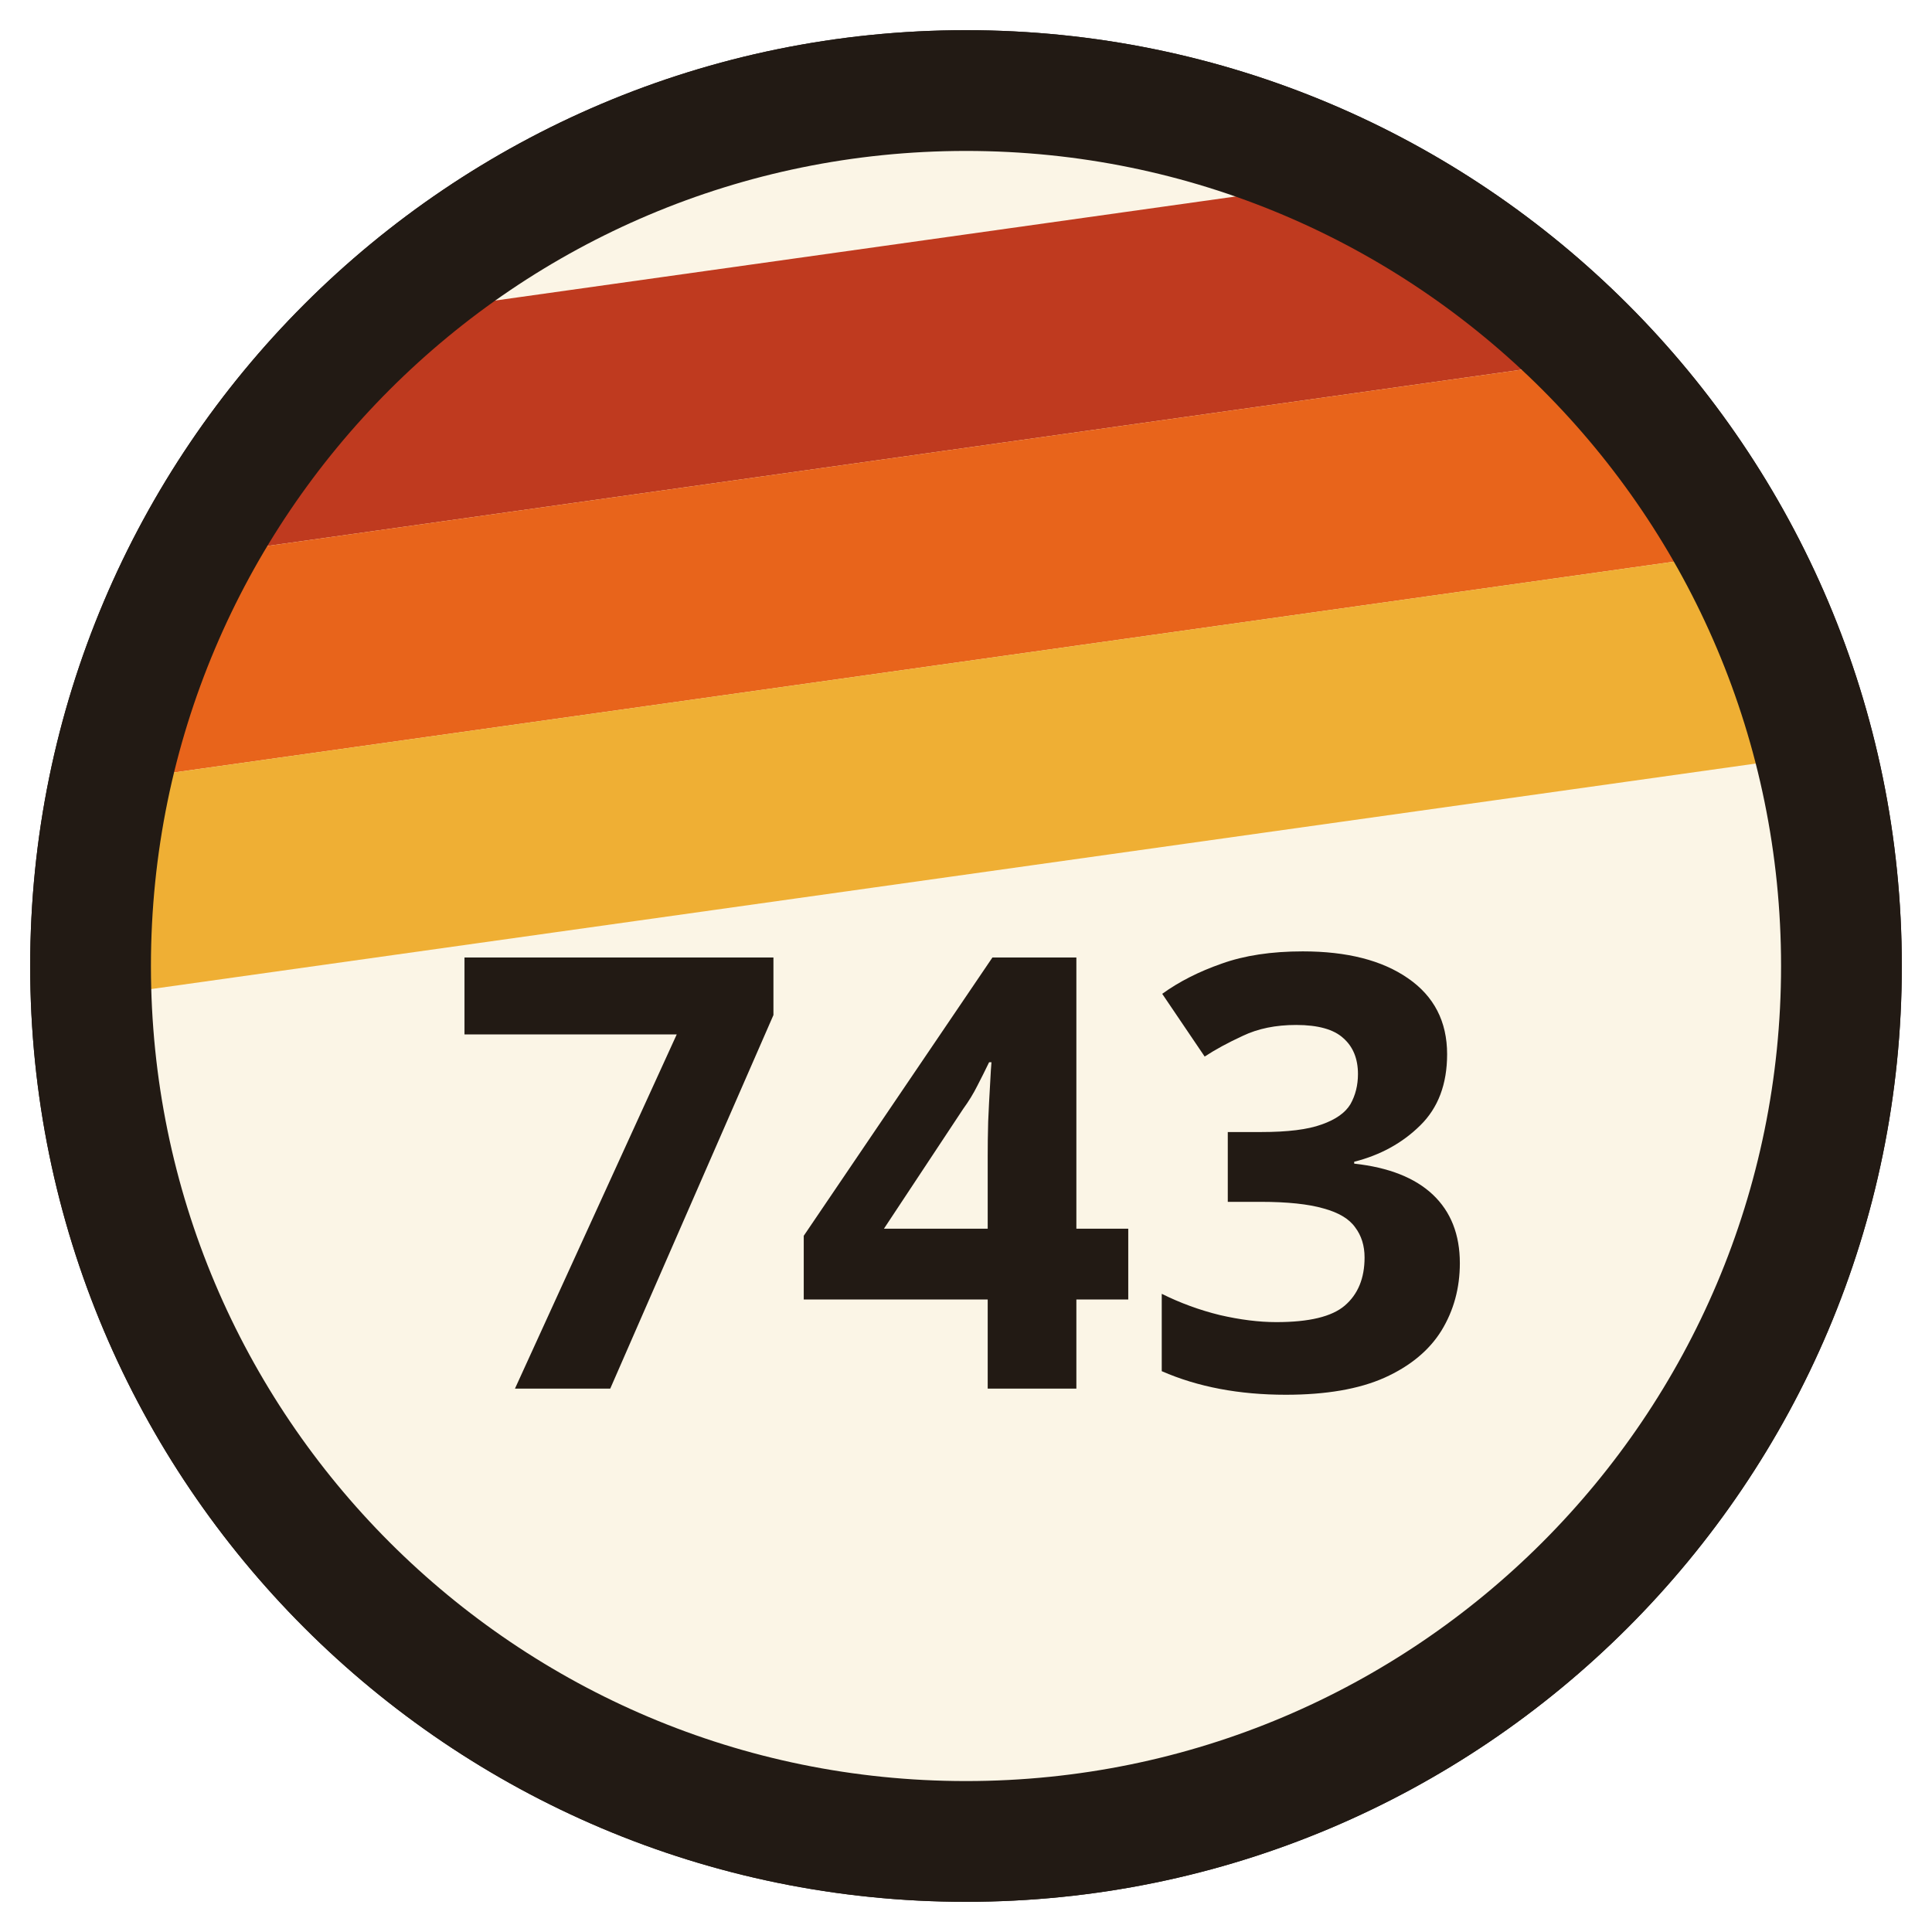
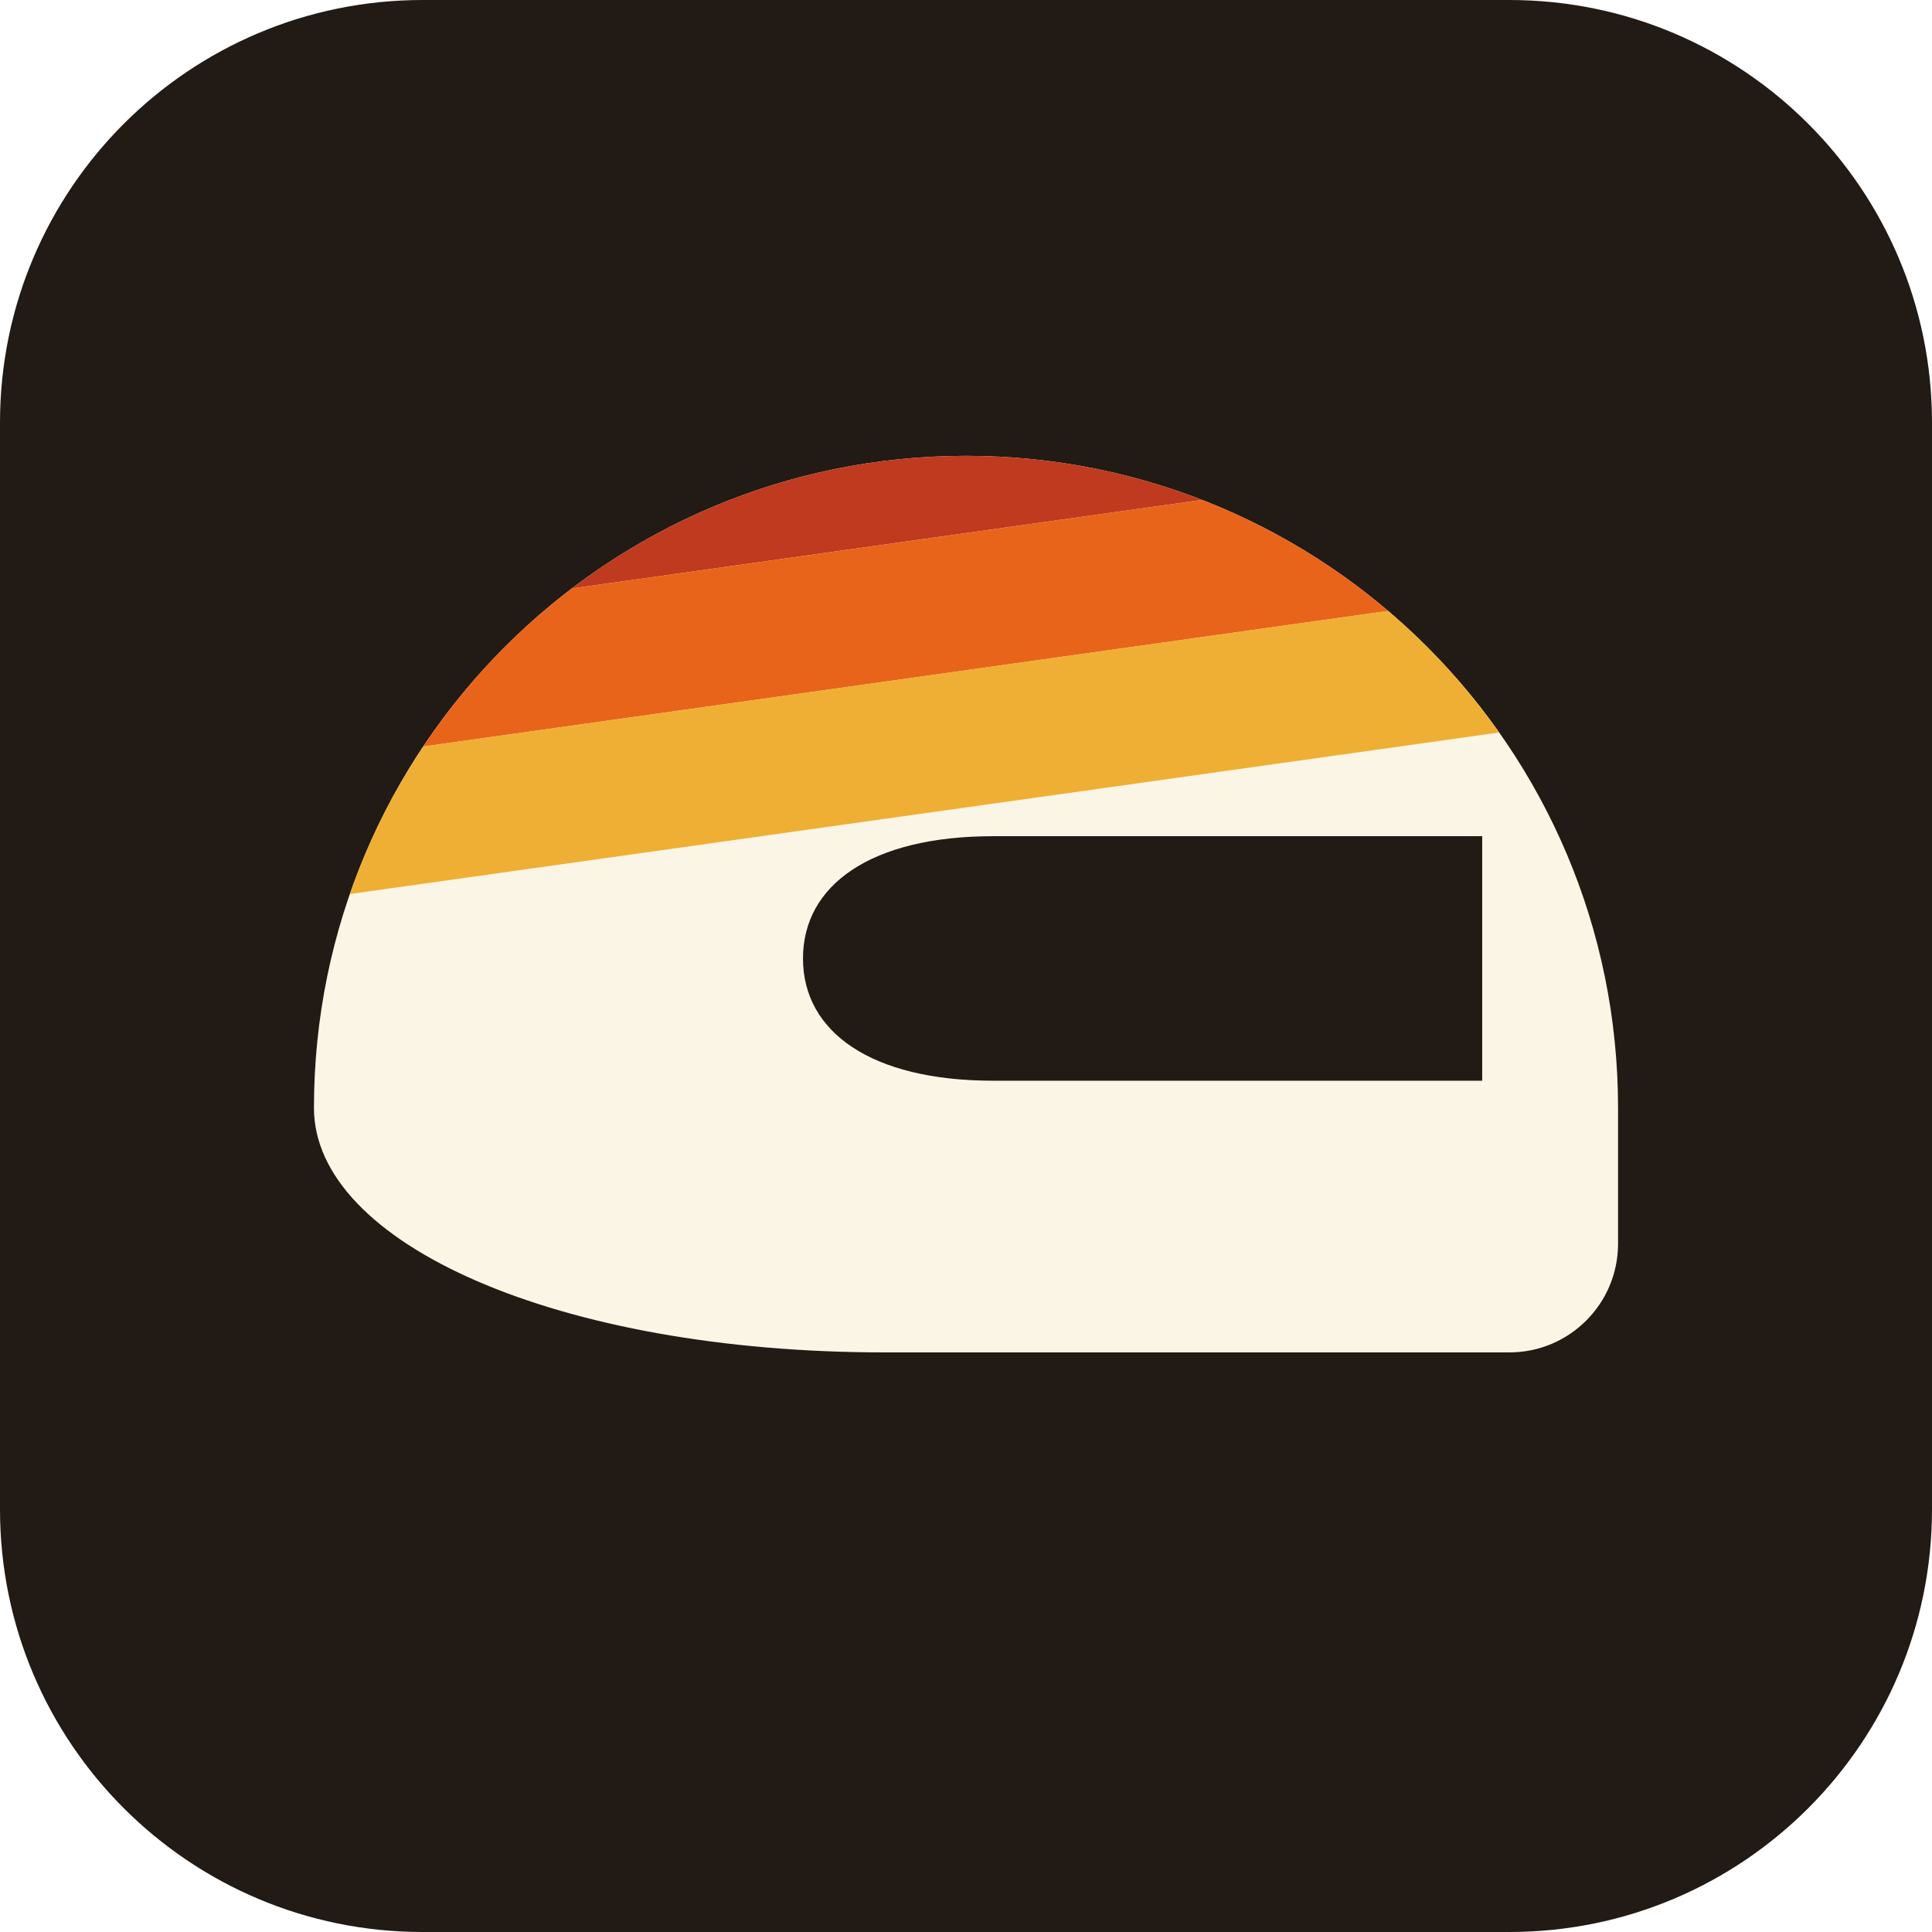
<svg xmlns="http://www.w3.org/2000/svg" viewBox="0 0 64 64">
  <defs>
-     <clipPath id="c">
-       <circle cx="32" cy="32" r="29" />
+     <clipPath id="gusciofav">
+       <path d="M8 37a24 24 0 0 1 48 0v5a4 4 0 0 1-4 4H29C17 46 8 42 8 37Z" />
    </clipPath>
  </defs>
-   <circle cx="32" cy="32" r="31" fill="#221a14" />
-   <circle cx="32" cy="32" r="29" fill="#fbf5e6" />
-   <g clip-path="url(#c)">
-     <rect x="-8" y="8" width="80" height="7" fill="#bf3a1f" transform="rotate(-8 32 32)" />
-     <rect x="-8" y="15" width="80" height="7" fill="#e8641b" transform="rotate(-8 32 32)" />
-     <rect x="-8" y="22" width="80" height="7" fill="#efaf34" transform="rotate(-8 32 32)" />
+   <rect width="64" height="64" rx="14" fill="#221a14" />
+   <g transform="translate(3.2,3.4) scale(0.9)">
+     <path d="M8 37a24 24 0 0 1 48 0v5a4 4 0 0 1-4 4H29C17 46 8 42 8 37Z" fill="#fbf5e6" />
+     <g clip-path="url(#gusciofav)">
+       <rect x="-8" y="11" width="80" height="5" fill="#bf3a1f" transform="rotate(-8 32 32)" />
+       <rect x="-8" y="16" width="80" height="5" fill="#e8641b" transform="rotate(-8 32 32)" />
+       <rect x="-8" y="21" width="80" height="5" fill="#efaf34" transform="rotate(-8 32 32)" />
+     </g>
+     <path d="M33 27h18v9H33c-4.5 0-7-1.8-7-4.5S28.5 27 33 27Z" fill="#221a14" />
  </g>
-   <circle cx="32" cy="32" r="29" fill="none" stroke="#221a14" stroke-width="4" />
-   <text x="32" y="46" text-anchor="middle" font-family="'Racing Sans One','Arial Black',sans-serif" font-weight="900" font-size="20" fill="#221a14">743</text>
</svg>
